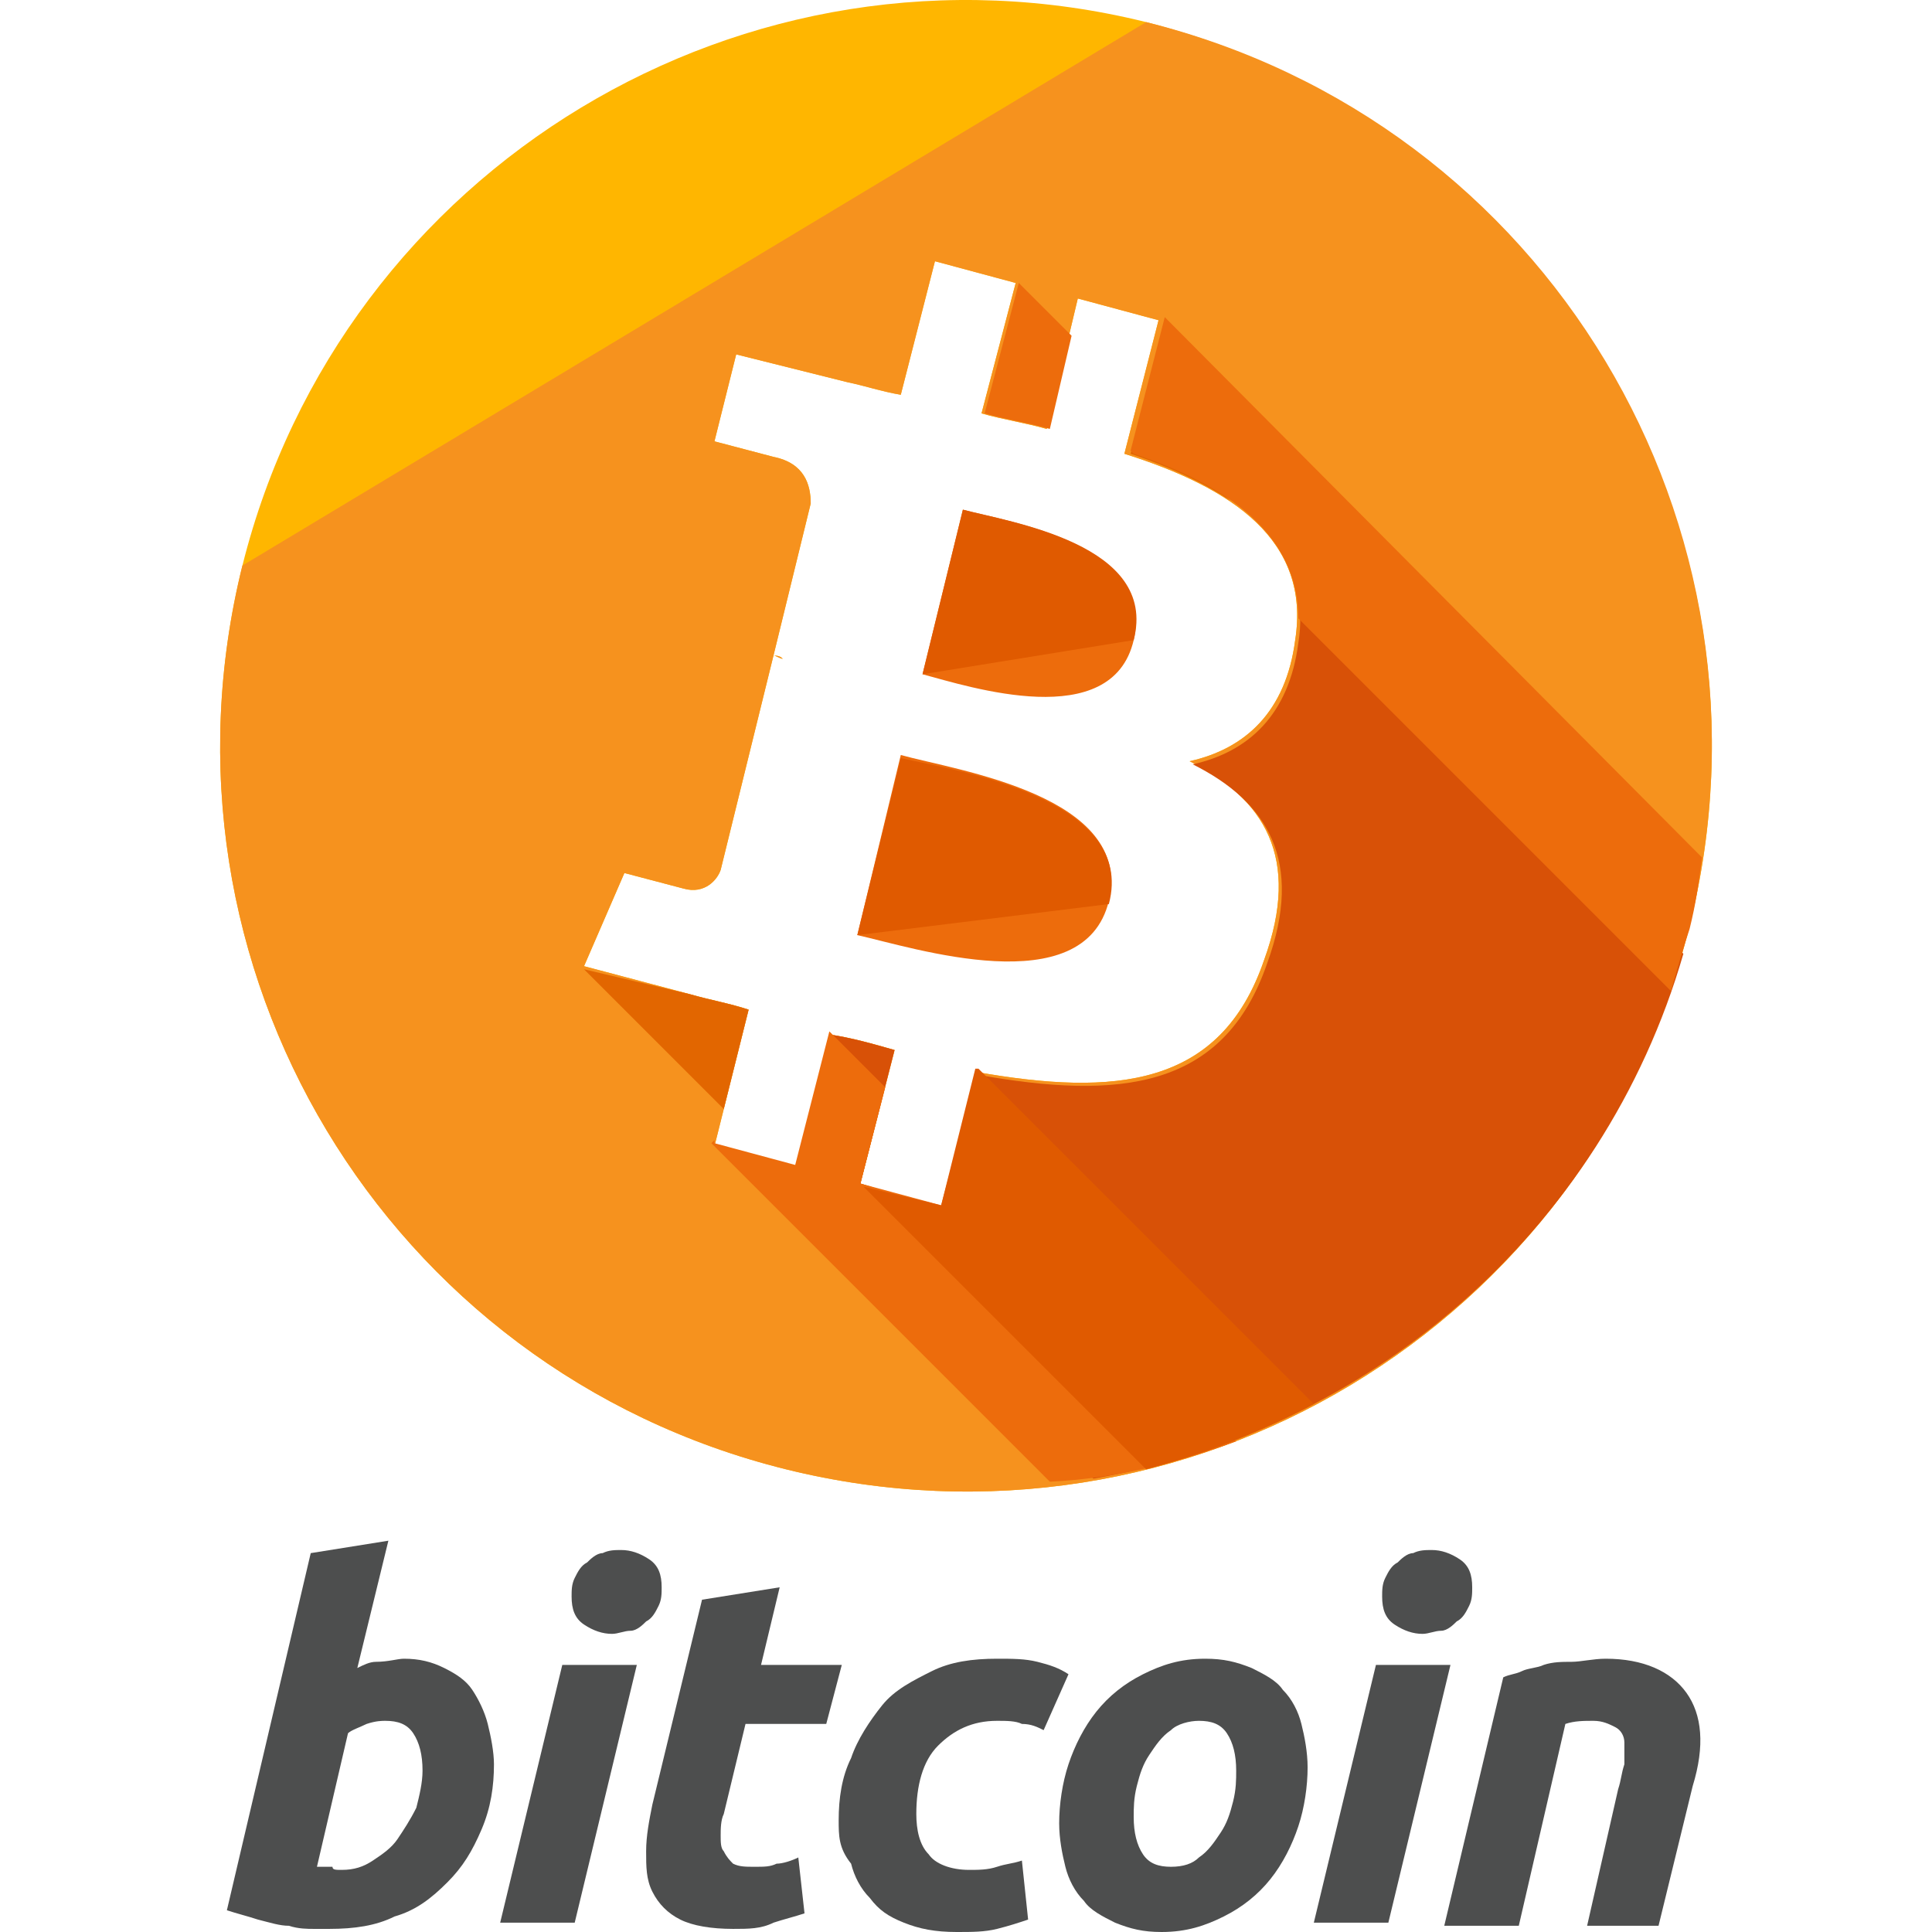
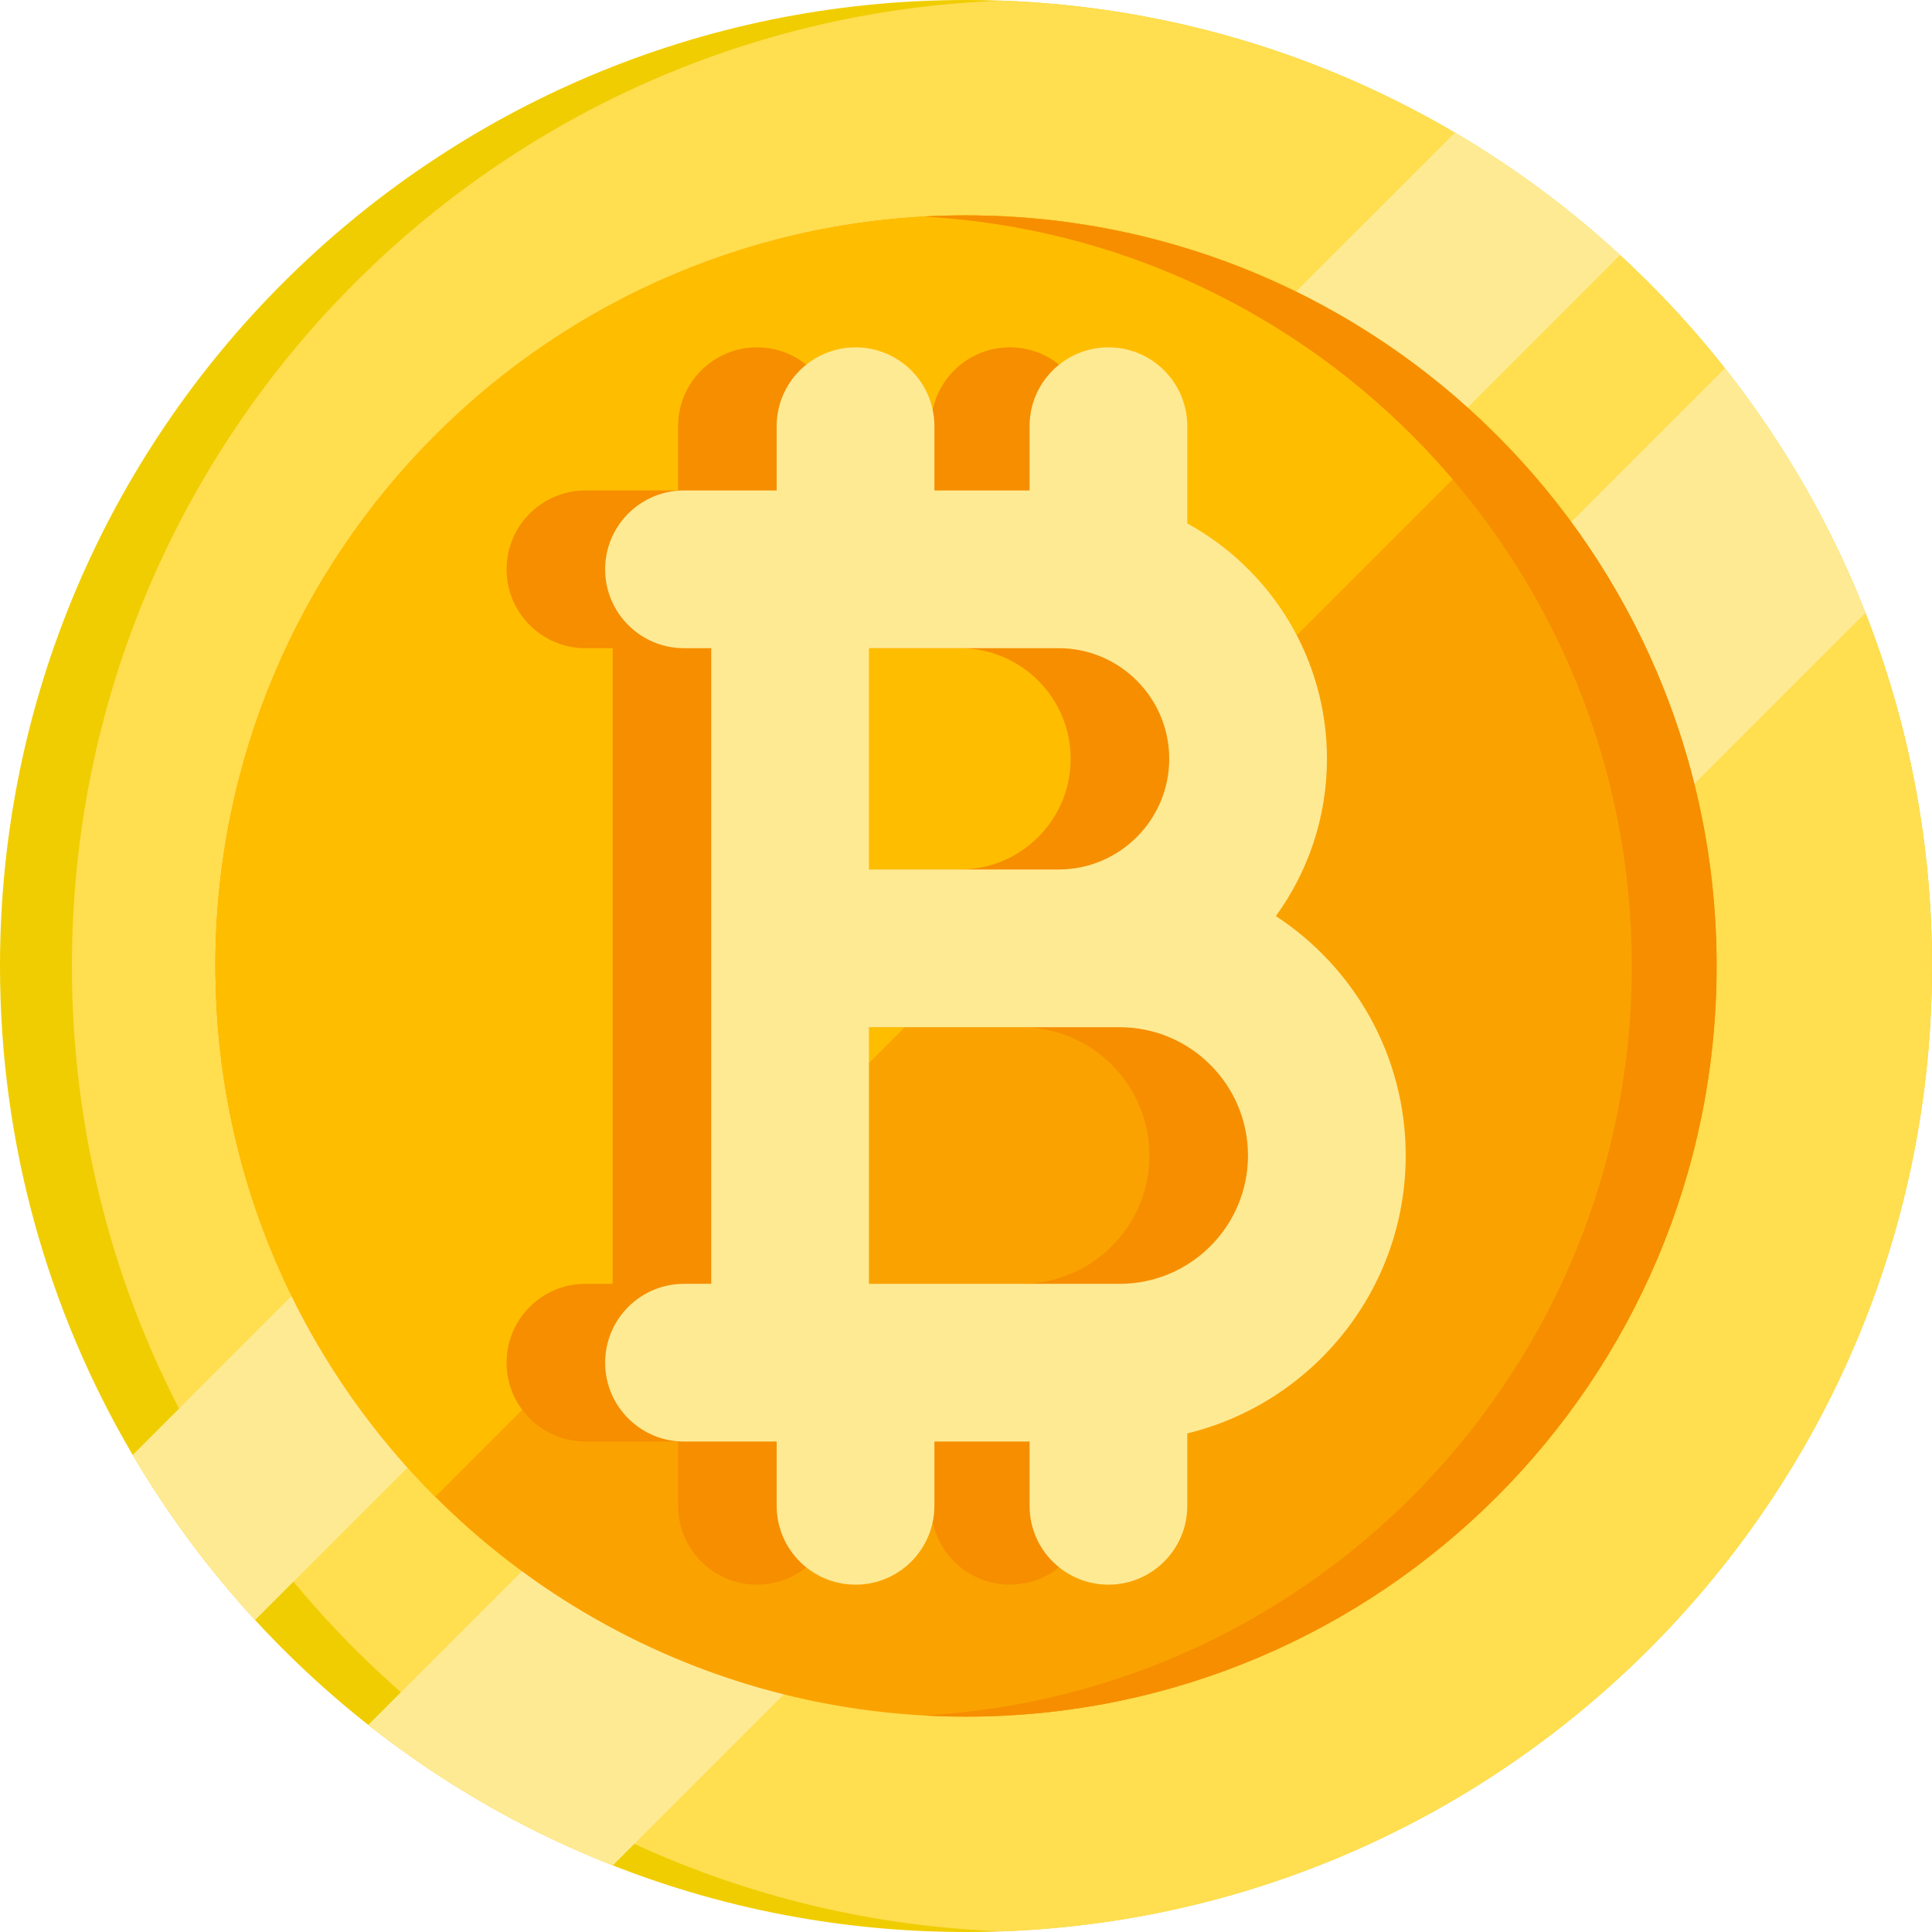
- <svg xmlns="http://www.w3.org/2000/svg" version="1.1" id="Capa_1" x="0px" y="0px" viewBox="0 0 497.693 497.693" style="enable-background:new 0 0 497.693 497.693;" xml:space="preserve">
-   <path style="fill:#ED6C0C;" d="M232.047,194.493l-11.2,46.4c14.4,3.2,58.4,17.6,64.8-8.8  C292.047,204.893,246.447,198.493,232.047,194.493z" />
-   <path style="fill:#E05A00;" d="M285.647,232.893c7.2-27.2-39.2-34.4-53.6-37.6l-11.2,45.6" />
-   <path style="fill:#ED6C0C;" d="M248.047,131.293l-10.4,42.4c12,3.2,48.8,15.2,54.4-8.8  C297.647,140.093,260.047,134.493,248.047,131.293z" />
-   <path style="fill:#E05A00;" d="M292.047,164.893c6.4-24.8-32-30.4-44-33.6l-10.4,42.4" />
-   <path style="fill:#FFB600;" d="M295.247,5.693c-103.2-25.6-207.2,37.6-232.8,140c-25.6,103.2,36.8,207.2,140,232.8  s207.2-36.8,232.8-140C460.847,136.093,398.447,32.093,295.247,5.693z M333.647,164.893c-2.4,18.4-12.8,28-27.2,31.2  c19.2,9.6,28.8,24.8,19.2,51.2c-11.2,32.8-38.4,35.2-74.4,28.8l-8.8,35.2l-20.8-6.4l8.8-34.4c-5.6-1.6-11.2-3.2-16.8-4l-8.8,34.4  l-20.8-5.6l8.8-35.2c-4.8-1.6-9.6-2.4-15.2-4l-27.2-7.2l10.4-24l15.2,4c5.6,1.6,8.8-2.4,9.6-4.8l13.6-55.2c0.8,0,1.6,0,2.4,0.8  c-0.8,0-1.6-0.8-2.4-0.8l9.6-39.2c0-4.8-1.6-10.4-9.6-12l-15.2-4l5.6-22.4l28.8,7.2l0,0c4,0.8,8.8,2.4,13.6,3.2l8.8-34.4l20.8,5.6  l-8.8,33.6c5.6,1.6,11.2,2.4,16.8,4l8-33.6l20.8,5.6l-8.8,34.4C317.647,125.693,337.647,139.293,333.647,164.893z" />
-   <path style="fill:#F6921E;" d="M62.447,145.693c-25.6,103.2,36.8,207.2,140,232.8s207.2-36.8,232.8-140  c25.6-103.2-36.8-207.2-140-232.8 M333.647,164.893c-2.4,18.4-12.8,28-27.2,31.2c19.2,9.6,28.8,24.8,19.2,51.2  c-11.2,32.8-38.4,35.2-74.4,28.8l-8.8,35.2l-20.8-6.4l8.8-34.4c-5.6-1.6-11.2-3.2-16.8-4l-8.8,34.4l-20.8-5.6l8.8-35.2  c-4.8-1.6-9.6-2.4-15.2-4l-27.2-7.2l10.4-24l15.2,4c5.6,1.6,8.8-2.4,9.6-4.8l13.6-55.2c0.8,0,1.6,0,2.4,0.8c-0.8,0-1.6-0.8-2.4-0.8  l9.6-39.2c0-4.8-1.6-10.4-9.6-12l-15.2-4l5.6-22.4l28.8,7.2l0,0c4,0.8,8.8,2.4,13.6,3.2l8.8-34.4l20.8,5.6l-8.8,33.6  c5.6,1.6,11.2,2.4,16.8,4l8-33.6l20.8,5.6l-8.8,34.4C317.647,125.693,337.647,139.293,333.647,164.893z" />
-   <path style="fill:#D85107;" d="M433.647,245.693l-104-104c4,6.4,6.4,14.4,4.8,24c-2.4,18.4-12.8,28-27.2,31.2  c19.2,9.6,28.8,24.8,19.2,51.2c-11.2,32.8-38.4,35.2-74.4,28.8l-8.8,35.2l-21.6-7.2l8.8-34.4c-5.6-1.6-11.2-3.2-16.8-4l-8.8,34.4  l-4.8-1.6l81.6,81.6C352.047,368.893,412.847,317.693,433.647,245.693z" />
+ <svg xmlns="http://www.w3.org/2000/svg" version="1.1" id="Layer_1" x="0px" y="0px" viewBox="0 0 490 490" style="enable-background:new 0 0 490 490;" xml:space="preserve" width="512" height="512">
  <g>
-     <path style="fill:#4D4E4E;" d="M104.047,427.293c4,0,7.2,0.8,10.4,2.4c3.2,1.6,5.6,3.2,7.2,5.6s3.2,5.6,4,8.8   c0.8,3.2,1.6,7.2,1.6,10.4c0,5.6-0.8,11.2-3.2,16.8c-2.4,5.6-4.8,9.6-8.8,13.6s-8,7.2-13.6,8.8c-4.8,2.4-10.4,3.2-16.8,3.2   c-0.8,0-2.4,0-4,0s-4,0-6.4-0.8c-2.4,0-4.8-0.8-8-1.6c-2.4-0.8-5.6-1.6-8-2.4l21.6-92l20-3.2l-8,32.8c1.6-0.8,3.2-1.6,4.8-1.6   C100.047,428.093,102.447,427.293,104.047,427.293 M88.047,481.693c3.2,0,5.6-0.8,8-2.4s4.8-3.2,6.4-5.6s3.2-4.8,4.8-8   c0.8-3.2,1.6-6.4,1.6-9.6c0-4-0.8-7.2-2.4-9.6s-4-3.2-7.2-3.2c-0.8,0-2.4,0-4.8,0.8c-1.6,0.8-4,1.6-4.8,2.4l-8,34.4   c0.8,0,0.8,0,1.6,0h0.8c0.8,0,0.8,0,1.6,0C85.647,481.693,86.447,481.693,88.047,481.693L88.047,481.693z" />
-     <path style="fill:#4D4E4E;" d="M148.047,495.293h-19.2l16-66.4h19.2L148.047,495.293 M157.647,420.893c-2.4,0-4.8-0.8-7.2-2.4   s-3.2-4-3.2-7.2c0-1.6,0-3.2,0.8-4.8c0.8-1.6,1.6-3.2,3.2-4c0.8-0.8,2.4-2.4,4-2.4c1.6-0.8,3.2-0.8,4.8-0.8c2.4,0,4.8,0.8,7.2,2.4   s3.2,4,3.2,7.2c0,1.6,0,3.2-0.8,4.8c-0.8,1.6-1.6,3.2-3.2,4c-0.8,0.8-2.4,2.4-4,2.4S159.247,420.893,157.647,420.893z" />
-     <path style="fill:#4D4E4E;" d="M180.847,412.093l20-3.2l-4.8,20h20.8l-4,15.2h-20.8l-5.6,23.2c-0.8,1.6-0.8,4-0.8,5.6s0,3.2,0.8,4   c0.8,1.6,1.6,2.4,2.4,3.2c1.6,0.8,3.2,0.8,5.6,0.8c2.4,0,4,0,5.6-0.8c1.6,0,4-0.8,5.6-1.6l1.6,14.4c-2.4,0.8-5.6,1.6-8,2.4   c-3.2,1.6-6.4,1.6-10.4,1.6c-5.6,0-10.4-0.8-13.6-2.4c-3.2-1.6-5.6-4-7.2-7.2c-1.6-3.2-1.6-6.4-1.6-10.4s0.8-8,1.6-12   L180.847,412.093" />
-     <path style="fill:#4D4E4E;" d="M216.047,468.893c0-5.6,0.8-11.2,3.2-16c1.6-4.8,4.8-9.6,8-13.6s8-6.4,12.8-8.8s10.4-3.2,16.8-3.2   c4,0,7.2,0,10.4,0.8s5.6,1.6,8,3.2l-6.4,14.4c-1.6-0.8-3.2-1.6-5.6-1.6c-1.6-0.8-4-0.8-6.4-0.8c-6.4,0-11.2,2.4-15.2,6.4   s-5.6,10.4-5.6,17.6c0,4,0.8,8,3.2,10.4c1.6,2.4,5.6,4,10.4,4c2.4,0,4.8,0,7.2-0.8c2.4-0.8,4-0.8,6.4-1.6l1.6,15.2   c-2.4,0.8-4.8,1.6-8,2.4s-6.4,0.8-10.4,0.8c-5.6,0-9.6-0.8-13.6-2.4s-6.4-3.2-8.8-6.4c-2.4-2.4-4-5.6-4.8-8.8   C216.047,476.093,216.047,472.893,216.047,468.893" />
-     <path style="fill:#4D4E4E;" d="M299.247,497.693c-4.8,0-8-0.8-12-2.4c-3.2-1.6-6.4-3.2-8-5.6c-2.4-2.4-4-5.6-4.8-8.8   c-0.8-3.2-1.6-7.2-1.6-11.2c0-4.8,0.8-10.4,2.4-15.2c1.6-4.8,4-9.6,7.2-13.6s7.2-7.2,12-9.6s9.6-4,16-4c4.8,0,8,0.8,12,2.4   c3.2,1.6,6.4,3.2,8,5.6c2.4,2.4,4,5.6,4.8,8.8c0.8,3.2,1.6,7.2,1.6,11.2c0,4.8-0.8,10.4-2.4,15.2c-1.6,4.8-4,9.6-7.2,13.6   s-7.2,7.2-12,9.6S305.647,497.693,299.247,497.693L299.247,497.693 M308.847,443.293c-2.4,0-5.6,0.8-7.2,2.4c-2.4,1.6-4,4-5.6,6.4   s-2.4,4.8-3.2,8c-0.8,3.2-0.8,5.6-0.8,8c0,4,0.8,7.2,2.4,9.6s4,3.2,7.2,3.2s5.6-0.8,7.2-2.4c2.4-1.6,4-4,5.6-6.4s2.4-4.8,3.2-8   c0.8-3.2,0.8-5.6,0.8-8c0-4-0.8-7.2-2.4-9.6S312.047,443.293,308.847,443.293z" />
-     <path style="fill:#4D4E4E;" d="M357.647,495.293h-19.2l16-66.4h19.2L357.647,495.293 M366.447,420.893c-2.4,0-4.8-0.8-7.2-2.4   c-2.4-1.6-3.2-4-3.2-7.2c0-1.6,0-3.2,0.8-4.8c0.8-1.6,1.6-3.2,3.2-4c0.8-0.8,2.4-2.4,4-2.4c1.6-0.8,3.2-0.8,4.8-0.8   c2.4,0,4.8,0.8,7.2,2.4c2.4,1.6,3.2,4,3.2,7.2c0,1.6,0,3.2-0.8,4.8c-0.8,1.6-1.6,3.2-3.2,4c-0.8,0.8-2.4,2.4-4,2.4   S368.047,420.893,366.447,420.893z" />
-     <path style="fill:#4D4E4E;" d="M387.247,432.093c1.6-0.8,3.2-0.8,4.8-1.6c1.6-0.8,4-0.8,5.6-1.6c2.4-0.8,4.8-0.8,7.2-0.8   c2.4,0,5.6-0.8,8.8-0.8c9.6,0,16.8,3.2,20.8,8.8c4,5.6,4.8,13.6,1.6,24l-8.8,36h-18.4l8-35.2c0.8-2.4,0.8-4,1.6-6.4   c0-2.4,0-4,0-5.6s-0.8-3.2-2.4-4s-3.2-1.6-5.6-1.6s-4.8,0-7.2,0.8l-12,52h-19.2L387.247,432.093" />
+     <g>
+       <path style="fill:#F0CD00;" d="M490,245c0,135.31-109.69,245-245,245c-71.33,0-135.54-30.48-180.31-79.13    c-11.76-12.77-22.17-26.8-31.03-41.85C12.27,332.64,0,290.25,0,245C0,109.69,109.69,0,245,0c45.26,0,87.65,12.27,124.02,33.67    c15.05,8.85,29.07,19.26,41.84,31.03C459.51,109.45,490,173.67,490,245z" />
+       <path style="fill:#FFDE50;" d="M490,245c0,132.26-104.79,240.04-235.88,244.83C123.03,485.04,18.24,377.26,18.24,245    S123.03,4.96,254.12,0.17C385.21,4.96,490,112.74,490,245z" />
+       <path style="fill:#FFEA94;" d="M410.86,64.7L64.69,410.87c-11.76-12.77-22.17-26.8-31.03-41.85L369.02,33.67    C384.07,42.52,398.09,52.93,410.86,64.7z" />
+       <path style="fill:#FFEA94;" d="M473.1,155.43L155.42,473.11c-22.49-8.84-43.36-20.91-62.03-35.64L437.47,93.39    C452.2,112.06,464.27,132.93,473.1,155.43z" />
+       <path style="fill:#FAA300;" d="M435.38,245c0,105.14-85.24,190.38-190.38,190.38c-36.62,0-70.82-10.34-99.85-28.26    c-12.65-7.8-24.31-17.05-34.77-27.51c-7.69-7.68-14.73-16.03-21.02-24.94c-8.66-12.27-15.91-25.61-21.5-39.78    c-8.28-20.95-12.94-43.73-13.22-67.55c-0.02-0.78-0.02-1.56-0.02-2.34c0-105.14,85.23-190.38,190.38-190.38    c0.78,0,1.57,0,2.35,0.02c23.82,0.28,46.59,4.95,67.54,13.22c14.17,5.6,27.51,12.84,39.78,21.5c8.91,6.3,17.25,13.33,24.94,21.02    c10.46,10.45,19.71,22.12,27.51,34.77C425.04,174.18,435.38,208.38,435.38,245z" />
+       <path style="fill:#FFBD00;" d="M379.61,110.38L110.38,379.61c-7.69-7.68-14.73-16.03-21.02-24.94    c-8.66-12.27-15.91-25.61-21.5-39.78c-8.28-20.95-12.94-43.73-13.22-67.55c-0.02-0.78-0.02-1.56-0.02-2.34    c0-105.14,85.23-190.38,190.38-190.38c0.78,0,1.57,0,2.35,0.02c23.82,0.28,46.59,4.95,67.54,13.22    c14.17,5.6,27.51,12.84,39.78,21.5C363.58,95.66,371.92,102.69,379.61,110.38z" />
+       <path style="fill:#F68E00;" d="M435.375,245c0,105.14-85.24,190.38-190.38,190.38c-3.61,0-7.19-0.1-10.75-0.3    c100.14-5.57,179.62-88.55,179.62-190.08s-79.48-184.51-179.62-190.08c3.56-0.2,7.14-0.3,10.75-0.3    C350.135,54.62,435.375,139.86,435.375,245z" />
+     </g>
+     <path style="fill:#F68E00;" d="M331.519,293.067c0-25.391-13.123-47.761-32.932-60.726c8.14-11.217,12.958-24.994,12.958-39.882   c0-25.711-14.332-48.133-35.424-59.71v-24.653c0-11.046-8.954-20-20-20s-20,8.954-20,20v16.296h-24.138v-16.296   c0-11.046-8.954-20-20-20s-20,8.954-20,20v16.296H148.48c-11.046,0-20,8.954-20,20s8.954,20,20,20h6.902v76.135v85.081h-6.902   c-11.046,0-20,8.954-20,20s8.954,20,20,20h23.504v16.296c0,11.046,8.954,20,20,20s20-8.954,20-20v-16.296h24.138v16.296   c0,11.046,8.954,20,20,20s20-8.954,20-20v-18.36C307.871,355.819,331.519,327.161,331.519,293.067z M195.382,164.392h48.096   c15.477,0,28.067,12.591,28.067,28.067s-12.591,28.067-28.067,28.067h-48.096V164.392z M258.979,325.608h-63.597v-65.081h48.096   h15.501c17.942,0,32.54,14.598,32.54,32.541S276.921,325.608,258.979,325.608z" />
+     <path style="fill:#FFEA94;" d="M356.52,293.067c0-25.391-13.123-47.761-32.932-60.726c8.14-11.217,12.958-24.994,12.958-39.882   c0-25.711-14.332-48.133-35.424-59.71v-24.653c0-11.046-8.954-20-20-20s-20,8.954-20,20v16.296h-24.138v-16.296   c0-11.046-8.954-20-20-20s-20,8.954-20,20v16.296h-23.504c-11.046,0-20,8.954-20,20s8.954,20,20,20h6.902v76.135v85.081h-6.902   c-11.046,0-20,8.954-20,20s8.954,20,20,20h23.504v16.296c0,11.046,8.954,20,20,20s20-8.954,20-20v-16.296h24.138v16.296   c0,11.046,8.954,20,20,20s20-8.954,20-20v-18.36C332.873,355.819,356.52,327.161,356.52,293.067z M220.383,164.392h48.096   c15.477,0,28.067,12.591,28.067,28.067s-12.591,28.067-28.067,28.067h-48.096V164.392z M283.98,325.608h-63.597v-65.081h48.096   h15.501c17.942,0,32.54,14.598,32.54,32.541S301.923,325.608,283.98,325.608z" />
  </g>
-   <g>
-     <path style="fill:#E26600;" d="M150.447,249.693L150.447,249.693l36,36l6.4-25.6c-4.8-1.6-9.6-2.4-15.2-4L150.447,249.693z" />
-     <path style="fill:#E26600;" d="M294.447,106.493L294.447,106.493l-3.2,10.4c9.6,3.2,18.4,7.2,25.6,12L294.447,106.493z" />
-   </g>
-   <g>
-     <path style="fill:#ED6C0C;" d="M262.447,72.893L262.447,72.893l-8.8,33.6c5.6,1.6,11.2,2.4,16.8,4l5.6-24L262.447,72.893z" />
-     <path style="fill:#ED6C0C;" d="M300.047,81.693L300.047,81.693l-8.8,34.4l0.8,0.8c24,8,42.4,20.8,42.4,42.4l96,96   c1.6-5.6,3.2-11.2,4.8-16c1.6-6.4,2.4-12,3.2-18.4L300.047,81.693z" />
-     <path style="fill:#ED6C0C;" d="M318.447,371.293l-72.8-72.8l-3.2,12l-20.8-5.6l6.4-24.8l-14.4-14.4l0,0l-8.8,34.4l-20.8-5.6v-0.8   l-0.8,0.8l87.2,87.2C287.247,380.893,303.247,376.893,318.447,371.293z" />
-   </g>
-   <path style="fill:#E05A00;" d="M338.447,361.693l-86.4-86.4c0,0,0,0-0.8,0l-8.8,35.2l-20-4.8l72.8,72.8  C310.447,374.493,324.847,368.893,338.447,361.693z" />
-   <g>
- </g>
-   <g>
- </g>
-   <g>
- </g>
-   <g>
- </g>
-   <g>
- </g>
-   <g>
- </g>
-   <g>
- </g>
-   <g>
- </g>
-   <g>
- </g>
-   <g>
- </g>
-   <g>
- </g>
-   <g>
- </g>
-   <g>
- </g>
-   <g>
- </g>
-   <g>
- </g>
</svg>
